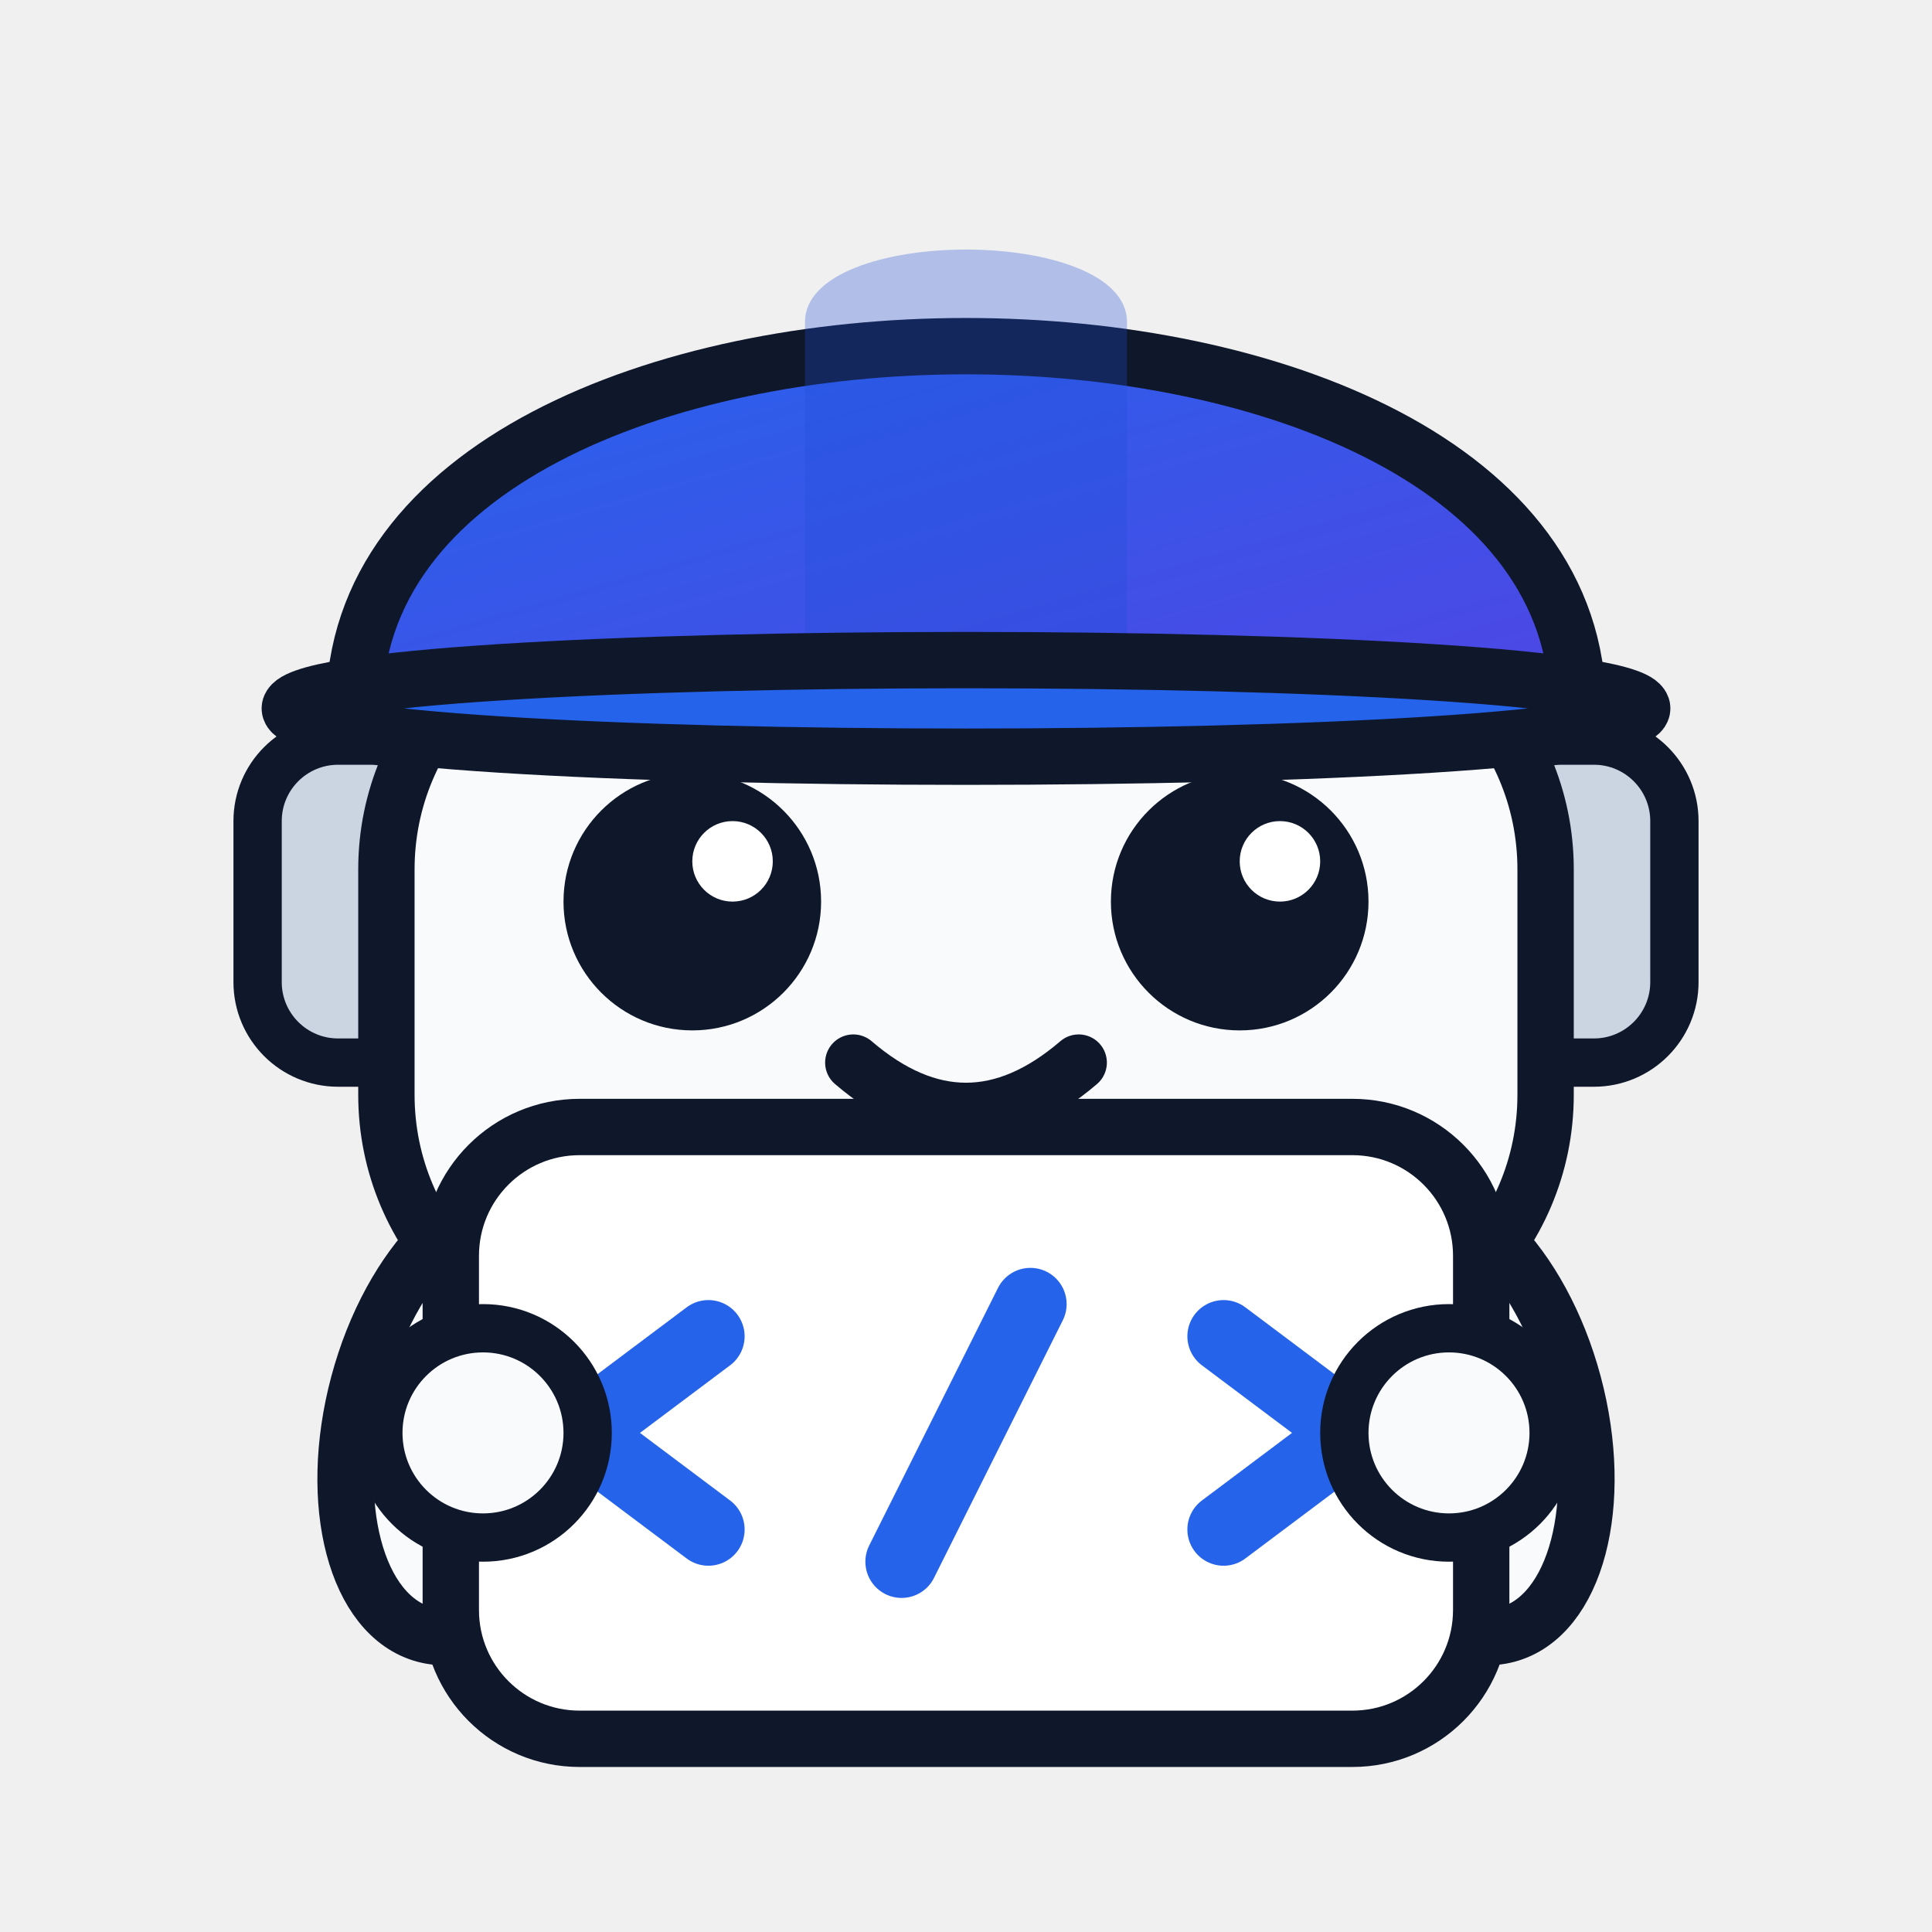
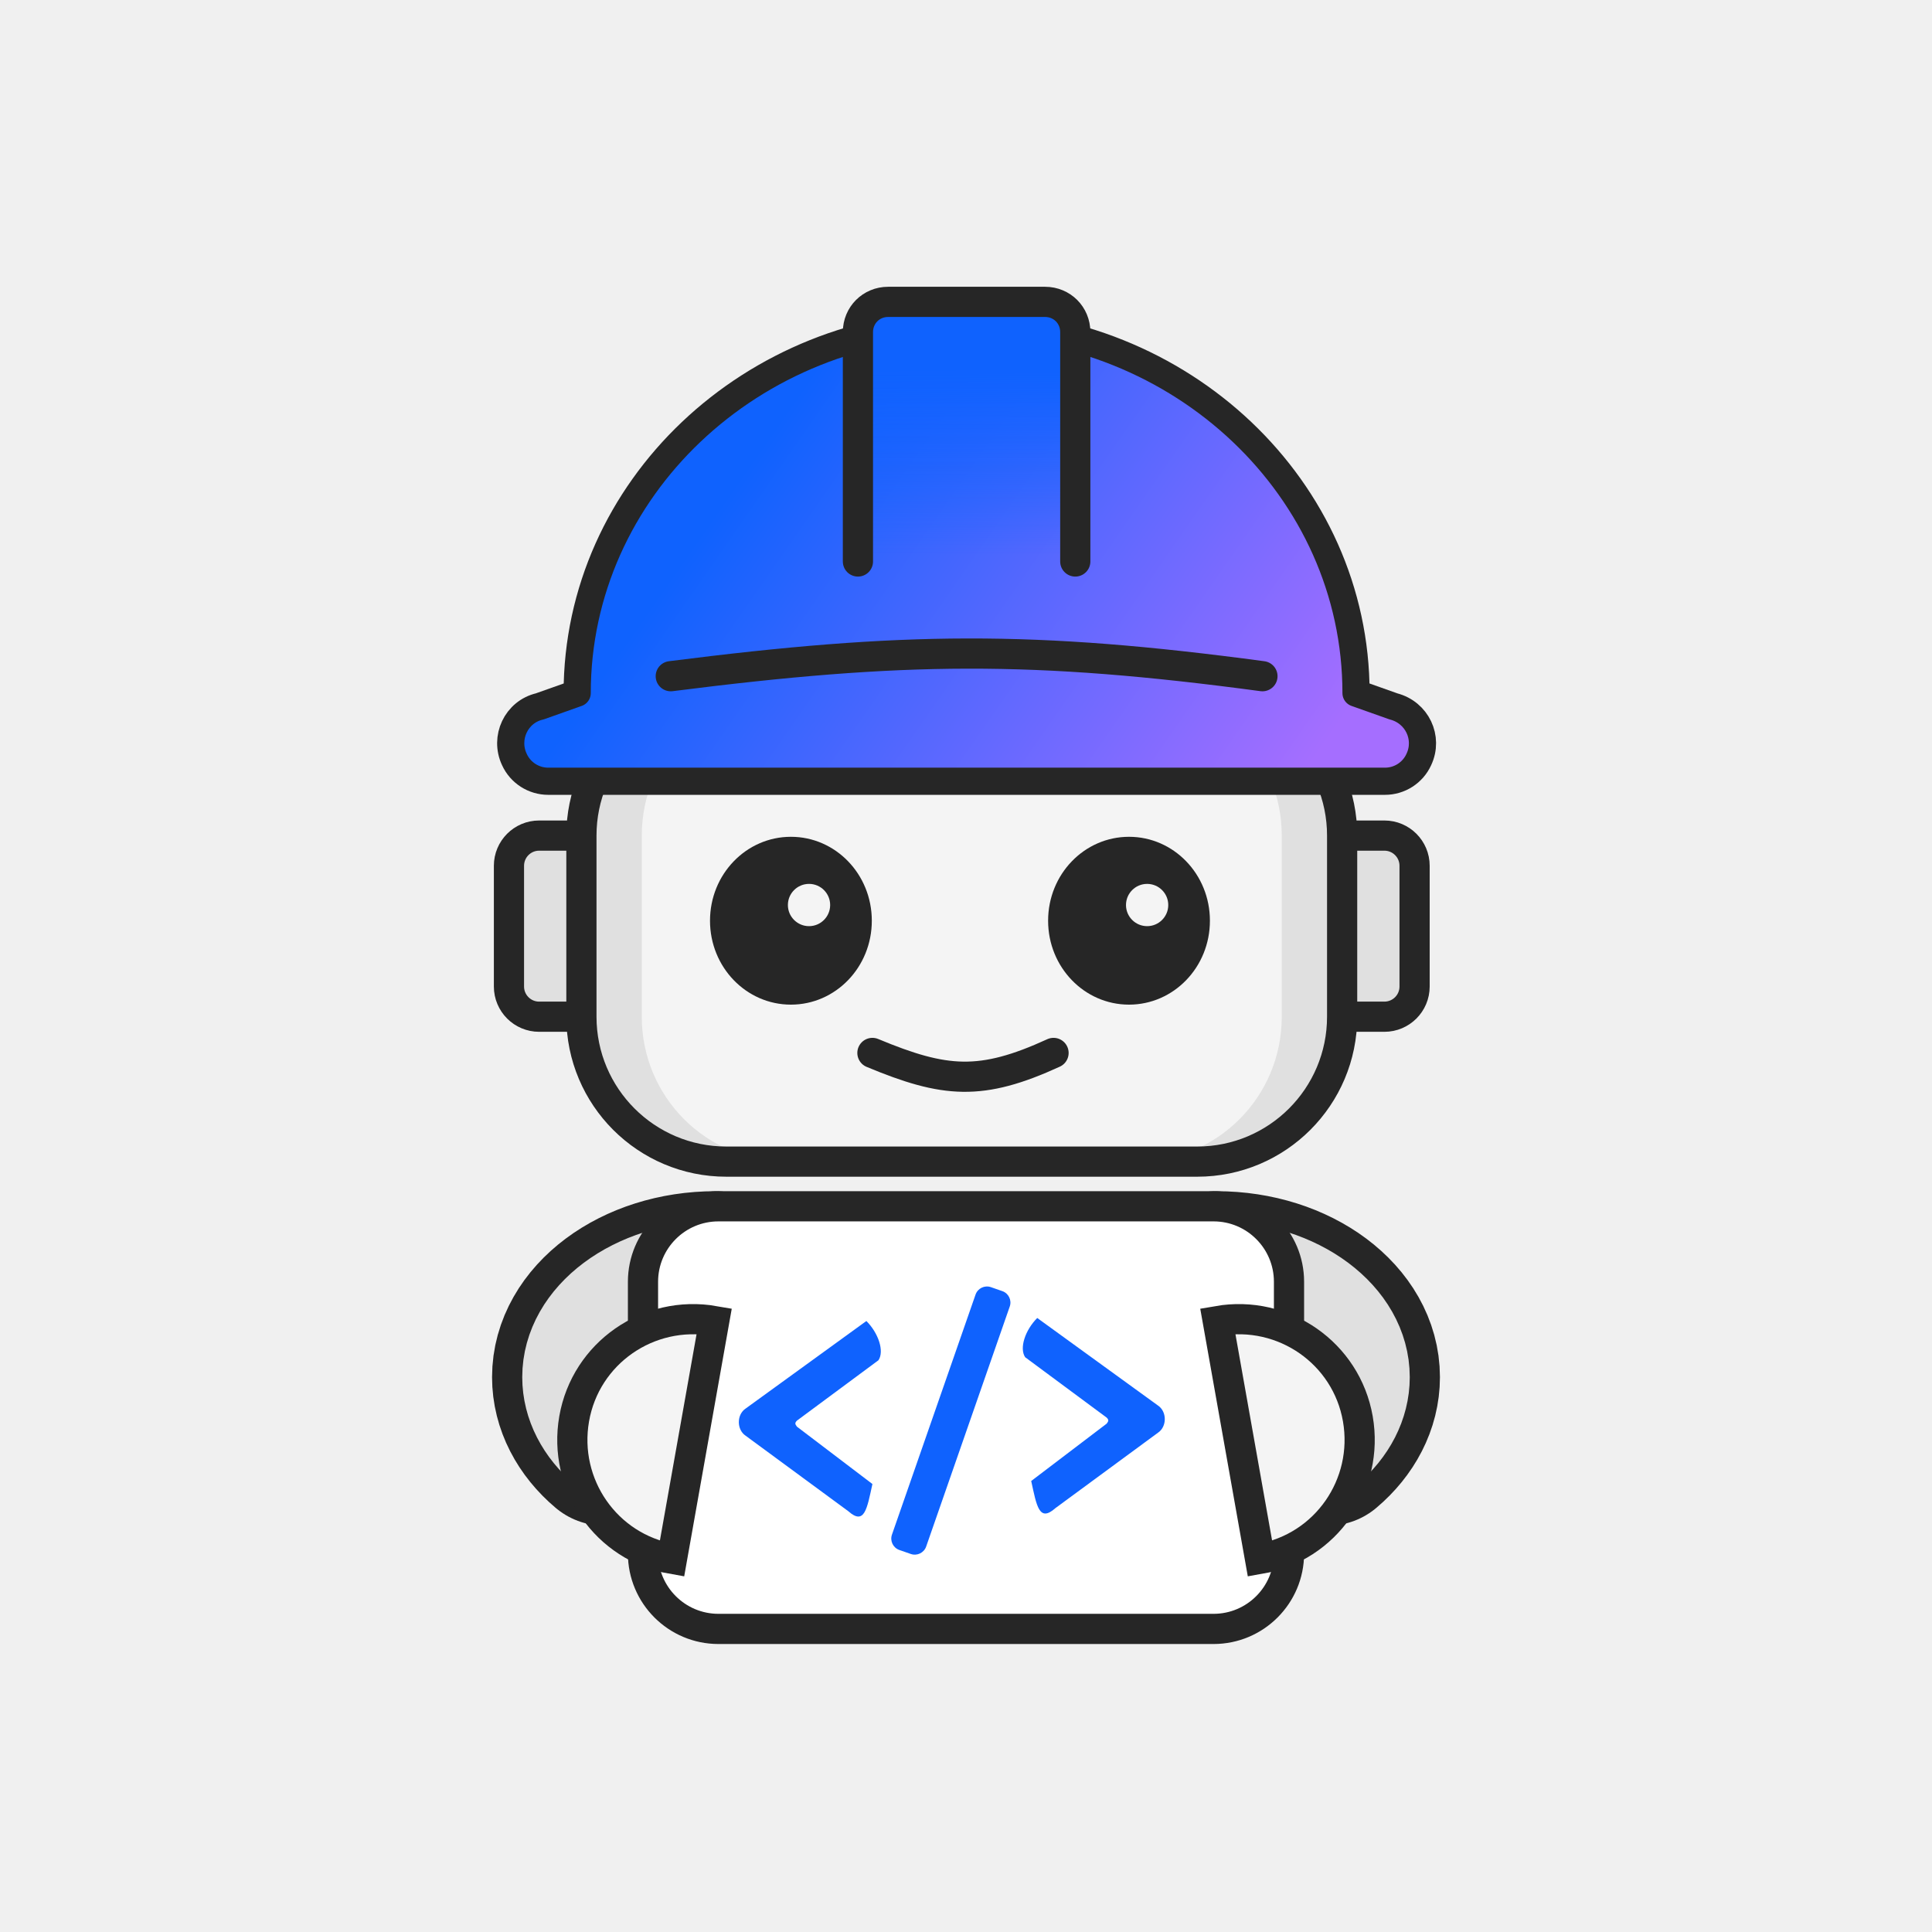
- <svg xmlns="http://www.w3.org/2000/svg" viewBox="0 0 120 120" width="100%" height="100%">
+ <svg xmlns="http://www.w3.org/2000/svg" id="Layer_1" version="1.1" viewBox="0 0 320 320">
  <defs>
-     <linearGradient id="bob-helmet-grad" x1="0%" y1="0%" x2="100%" y2="100%">
-       <stop offset="0%" stop-color="#2563eb" />
-       <stop offset="100%" stop-color="#4f46e5" />
+     <style>
+       .st0, .st1, .st2 {
+         fill: #e0e0e0;
+       }
+ 
+       .st0, .st2, .st3, .st4, .st5, .st6, .st7, .st8, .st9 {
+         stroke: #262626;
+       }
+ 
+       .st0, .st2, .st3, .st5, .st10, .st8, .st9 {
+         stroke-miterlimit: 10;
+       }
+ 
+       .st0, .st2, .st3, .st5, .st7, .st8, .st9 {
+         stroke-width: 5px;
+       }
+ 
+       .st11 {
+         fill: url(#linear-gradient1);
+       }
+ 
+       .st2 {
+         display: none;
+       }
+ 
+       .st3, .st10, .st6, .st7, .st9 {
+         fill: none;
+       }
+ 
+       .st12, .st5 {
+         fill: #f4f4f4;
+       }
+ 
+       .st4 {
+         fill: url(#linear-gradient);
+         stroke-width: 4.5px;
+       }
+ 
+       .st4, .st6 {
+         stroke-linejoin: round;
+       }
+ 
+       .st10 {
+         stroke: #e0e0e0;
+         stroke-width: 15px;
+       }
+ 
+       .st10, .st6, .st7, .st9 {
+         stroke-linecap: round;
+       }
+ 
+       .st6 {
+         stroke-width: 25px;
+       }
+ 
+       .st13 {
+         fill: #262626;
+       }
+ 
+       .st8 {
+         fill: #fff;
+       }
+ 
+       .st14 {
+         fill: #0f62fe;
+       }
+     </style>
+     <linearGradient id="linear-gradient" x1="120.9" y1="-467.6" x2="206.8" y2="-527.4" gradientTransform="translate(0 -386) scale(1 -1)" gradientUnits="userSpaceOnUse">
+       <stop offset="0" stop-color="#0f62fe" />
+       <stop offset="1" stop-color="#a56eff" />
+     </linearGradient>
+     <linearGradient id="linear-gradient1" x1="160.1" y1="-447" x2="160.1" y2="-477.9" gradientTransform="translate(0 -386) scale(1 -1)" gradientUnits="userSpaceOnUse">
+       <stop offset="0" stop-color="#0f62fe" />
+       <stop offset="1" stop-color="#0f62fe" stop-opacity="0" />
    </linearGradient>
  </defs>
-   <rect x="16" y="46" width="12" height="20" rx="5" fill="#cbd5e1" stroke="#0f172a" stroke-width="3" />
-   <rect x="92" y="46" width="12" height="20" rx="5" fill="#cbd5e1" stroke="#0f172a" stroke-width="3" />
-   <rect x="24" y="38" width="72" height="46" rx="16" fill="#f8fafc" stroke="#0f172a" stroke-width="3.5" />
-   <path d="M22 44 C 22 14, 98 14, 98 44 Z" fill="url(#bob-helmet-grad)" stroke="#0f172a" stroke-width="3.5" stroke-linejoin="round" />
-   <path d="M50 20 C 50 14, 70 14, 70 20 L70 40 L50 40 Z" fill="#1d4ed8" opacity="0.3" />
-   <path d="M18 44 C 18 40, 102 40, 102 44 C 102 48, 18 48, 18 44 Z" fill="#2563eb" stroke="#0f172a" stroke-width="3.5" />
-   <circle cx="43" cy="56" r="8" fill="#0f172a" />
-   <circle cx="45.5" cy="53.5" r="2.5" fill="#ffffff" />
-   <circle cx="77" cy="56" r="8" fill="#0f172a" />
-   <circle cx="79.5" cy="53.5" r="2.5" fill="#ffffff" />
-   <path d="M53 66 Q 60 72 67 66" fill="none" stroke="#0f172a" stroke-width="3.5" stroke-linecap="round" />
-   <ellipse cx="30" cy="88" rx="8" ry="14" fill="#f8fafc" stroke="#0f172a" stroke-width="3.5" transform="rotate(15 30 88)" />
-   <ellipse cx="90" cy="88" rx="8" ry="14" fill="#f8fafc" stroke="#0f172a" stroke-width="3.5" transform="rotate(-15 90 88)" />
-   <rect x="28" y="70" width="64" height="38" rx="8" fill="#ffffff" stroke="#0f172a" stroke-width="3.5" />
-   <path d="M44 83 L36 89 L44 95" fill="none" stroke="#2563eb" stroke-width="4.5" stroke-linecap="round" stroke-linejoin="round" />
-   <path d="M56 97 L64 81" fill="none" stroke="#2563eb" stroke-width="4.5" stroke-linecap="round" />
-   <path d="M76 83 L84 89 L76 95" fill="none" stroke="#2563eb" stroke-width="4.5" stroke-linecap="round" stroke-linejoin="round" />
-   <circle cx="30" cy="89" r="6.5" fill="#f8fafc" stroke="#0f172a" stroke-width="3" />
-   <circle cx="90" cy="89" r="6.5" fill="#f8fafc" stroke="#0f172a" stroke-width="3" />
+   <g>
+     <path class="st2" d="M155,244.7h0c-13.8,0-25-11.2-25-25v-19.9h60v19.9c0,13.8-11.2,25-25,25h-10Z" />
+     <path class="st6" d="M100.1,240.2c-3.8-3.2-6.1-7.5-6.1-12.1,0-10.1,11-18.3,24.5-18.3" />
+     <path class="st10" d="M100.1,240.2c-3.8-3.2-6.1-7.5-6.1-12.1,0-10.1,11-18.3,24.5-18.3" />
+     <path class="st6" d="M219.9,240.2c3.8-3.2,6.1-7.5,6.1-12.1,0-10.1-11-18.3-24.5-18.3" />
+     <path class="st10" d="M219.9,240.2c3.8-3.2,6.1-7.5,6.1-12.1,0-10.1-11-18.3-24.5-18.3" />
+     <g>
+       <rect class="st8" x="106.5" y="199.8" width="107" height="70" rx="12.5" ry="12.5" />
+       <g>
+         <path class="st14" d="M145.5,225.3l-13.5,10c-.4.4-.3.6,0,1l12.5,9.5c-.9,4.1-1.3,6.9-4,4.5l-17-12.5c-1.5-1-1.5-3.5,0-4.5l20-14.5c2,2,3,5,2,6.5Z" />
+         <path class="st14" d="M169.8,224.8l13.5,10c.4.4.3.6,0,1l-12.5,9.5c.9,4.1,1.3,6.9,4,4.5l17-12.5c1.5-1,1.5-3.5,0-4.5l-20-14.5c-2,2-3,5-2,6.5Z" />
+         <rect class="st14" x="134.4" y="232.3" width="46.1" height="6" rx="2" ry="2" transform="translate(-116.5 306.6) rotate(-70.8)" />
+       </g>
+     </g>
+     <g>
+       <path class="st5" d="M111.3,258.2c-10.9-1.9-18.1-12.3-16.2-23.2s12.3-18.1,23.2-16.2l-7,39.4Z" />
+       <path class="st5" d="M201.7,218.8c10.9-1.9,21.3,5.3,23.2,16.2,1.9,10.9-5.3,21.3-16.2,23.2l-7-39.4Z" />
+     </g>
+   </g>
+   <g id="head">
+     <g>
+       <rect class="st0" x="212.3" y="138.4" width="22" height="30" rx="5" ry="5" />
+       <rect class="st0" x="84.3" y="138.4" width="22" height="30" rx="5" ry="5" />
+     </g>
+     <rect class="st12" x="96.3" y="114.4" width="126" height="78" rx="24" ry="24" />
+     <path class="st1" d="M106.3,168.4v-30c0-13.3,10.7-24,24-24h-10c-13.3,0-24,10.7-24,24v30c0,13.3,10.7,24,24,24h10c-13.3,0-24-10.7-24-24Z" />
+     <path class="st1" d="M212.3,138.4v30c0,13.3-10.7,24-24,24h10c13.3,0,24-10.7,24-24v-30c0-13.3-10.7-24-24-24h-10c13.3,0,24,10.7,24,24Z" />
+     <rect class="st3" x="96.3" y="114.4" width="126" height="78" rx="24" ry="24" />
+     <g>
+       <path class="st7" d="M144.5,174.4c12,5,18,5.5,30,0" />
+       <path class="st13" d="M187,138.6c7.4,0,13.4,6.2,13.4,13.9s-6,13.9-13.4,13.9-13.4-6.2-13.4-13.9,6-13.9,13.4-13.9Z" />
+       <circle class="st12" cx="190" cy="149.9" r="3.5" />
+       <path class="st13" d="M131,138.6c7.4,0,13.4,6.2,13.4,13.9s-6,13.9-13.4,13.9-13.4-6.2-13.4-13.9,6-13.9,13.4-13.9Z" />
+       <circle class="st12" cx="134" cy="149.9" r="3.5" />
+     </g>
+     <g>
+       <path class="st4" d="M229.4,129.4c2.4,0,4.6-1.4,5.6-3.6h0c1.7-3.6-.3-7.8-4.2-8.8l-6.2-2.2c0-33.8-28.9-61.2-64.5-61.2s-64.5,27.4-64.5,61.2l-6.2,2.2c-3.9.9-5.9,5.2-4.2,8.8h0c1,2.2,3.2,3.6,5.6,3.6h138.6,0Z" />
+       <path class="st7" d="M111.1,112c38.5-4.9,60-5.1,98,0" />
+       <path class="st11" d="M142.1,93v-38c0-2.8,2.2-5,5-5h26c2.8,0,5,2.2,5,5v38h-36Z" />
+       <path class="st9" d="M142.1,93v-38c0-2.8,2.2-5,5-5h26c2.8,0,5,2.2,5,5v38" />
+     </g>
+   </g>
</svg>
